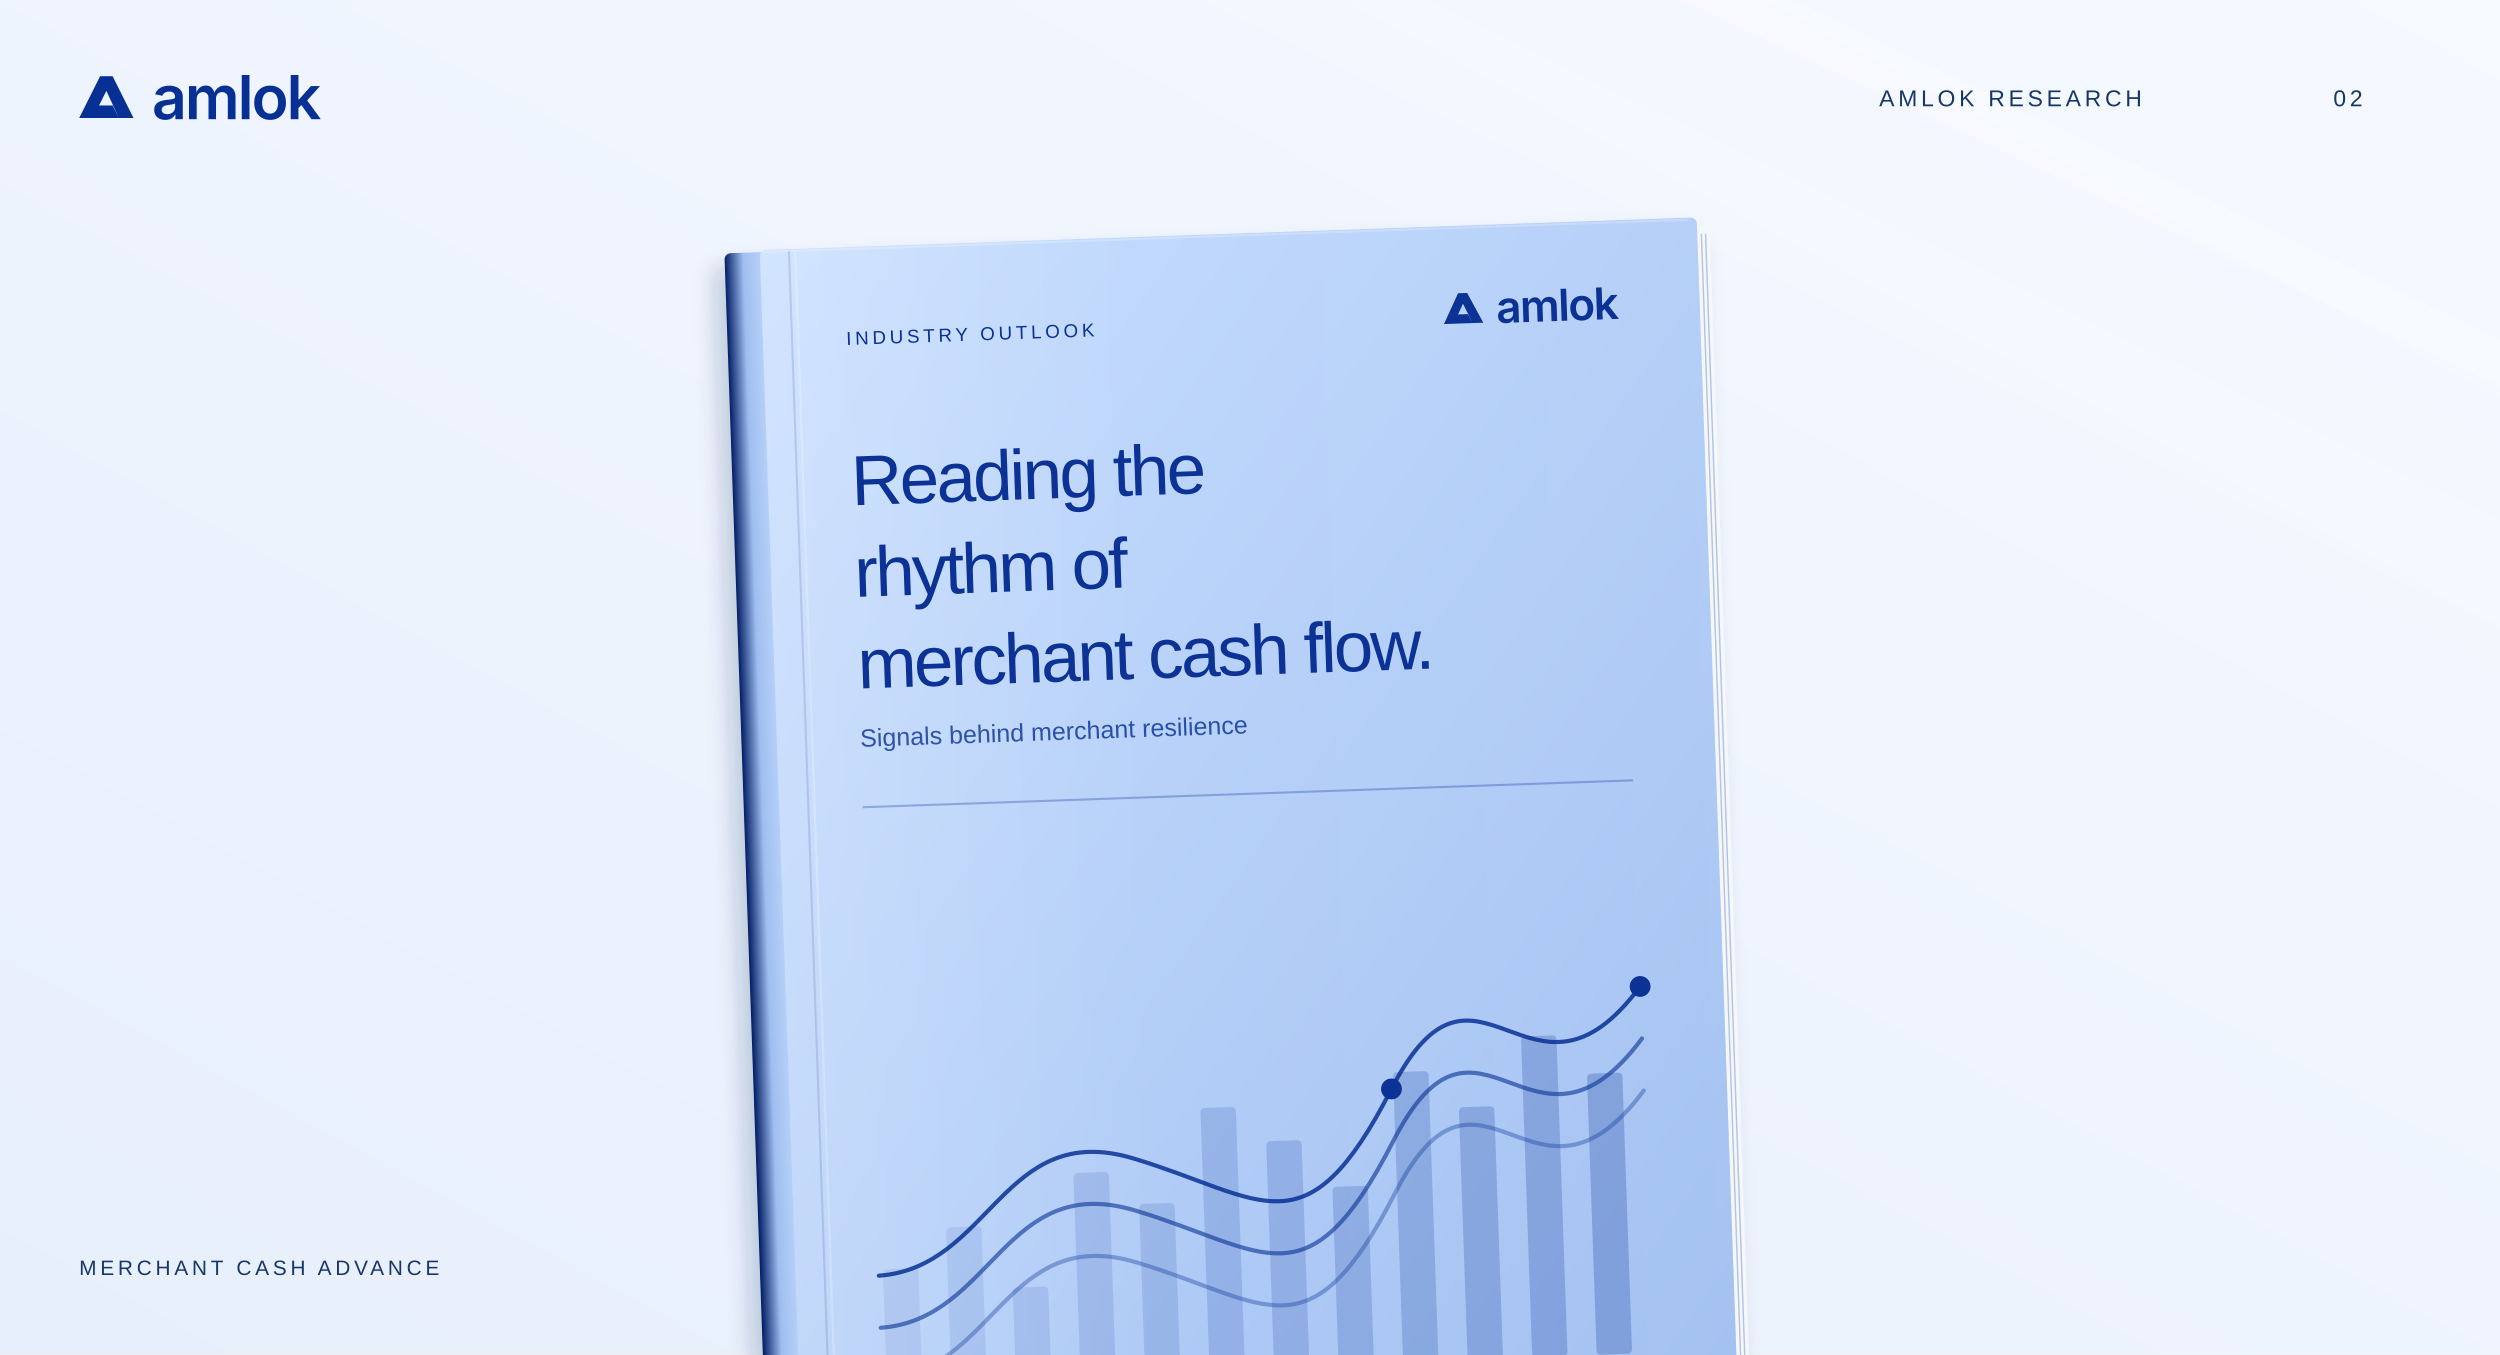
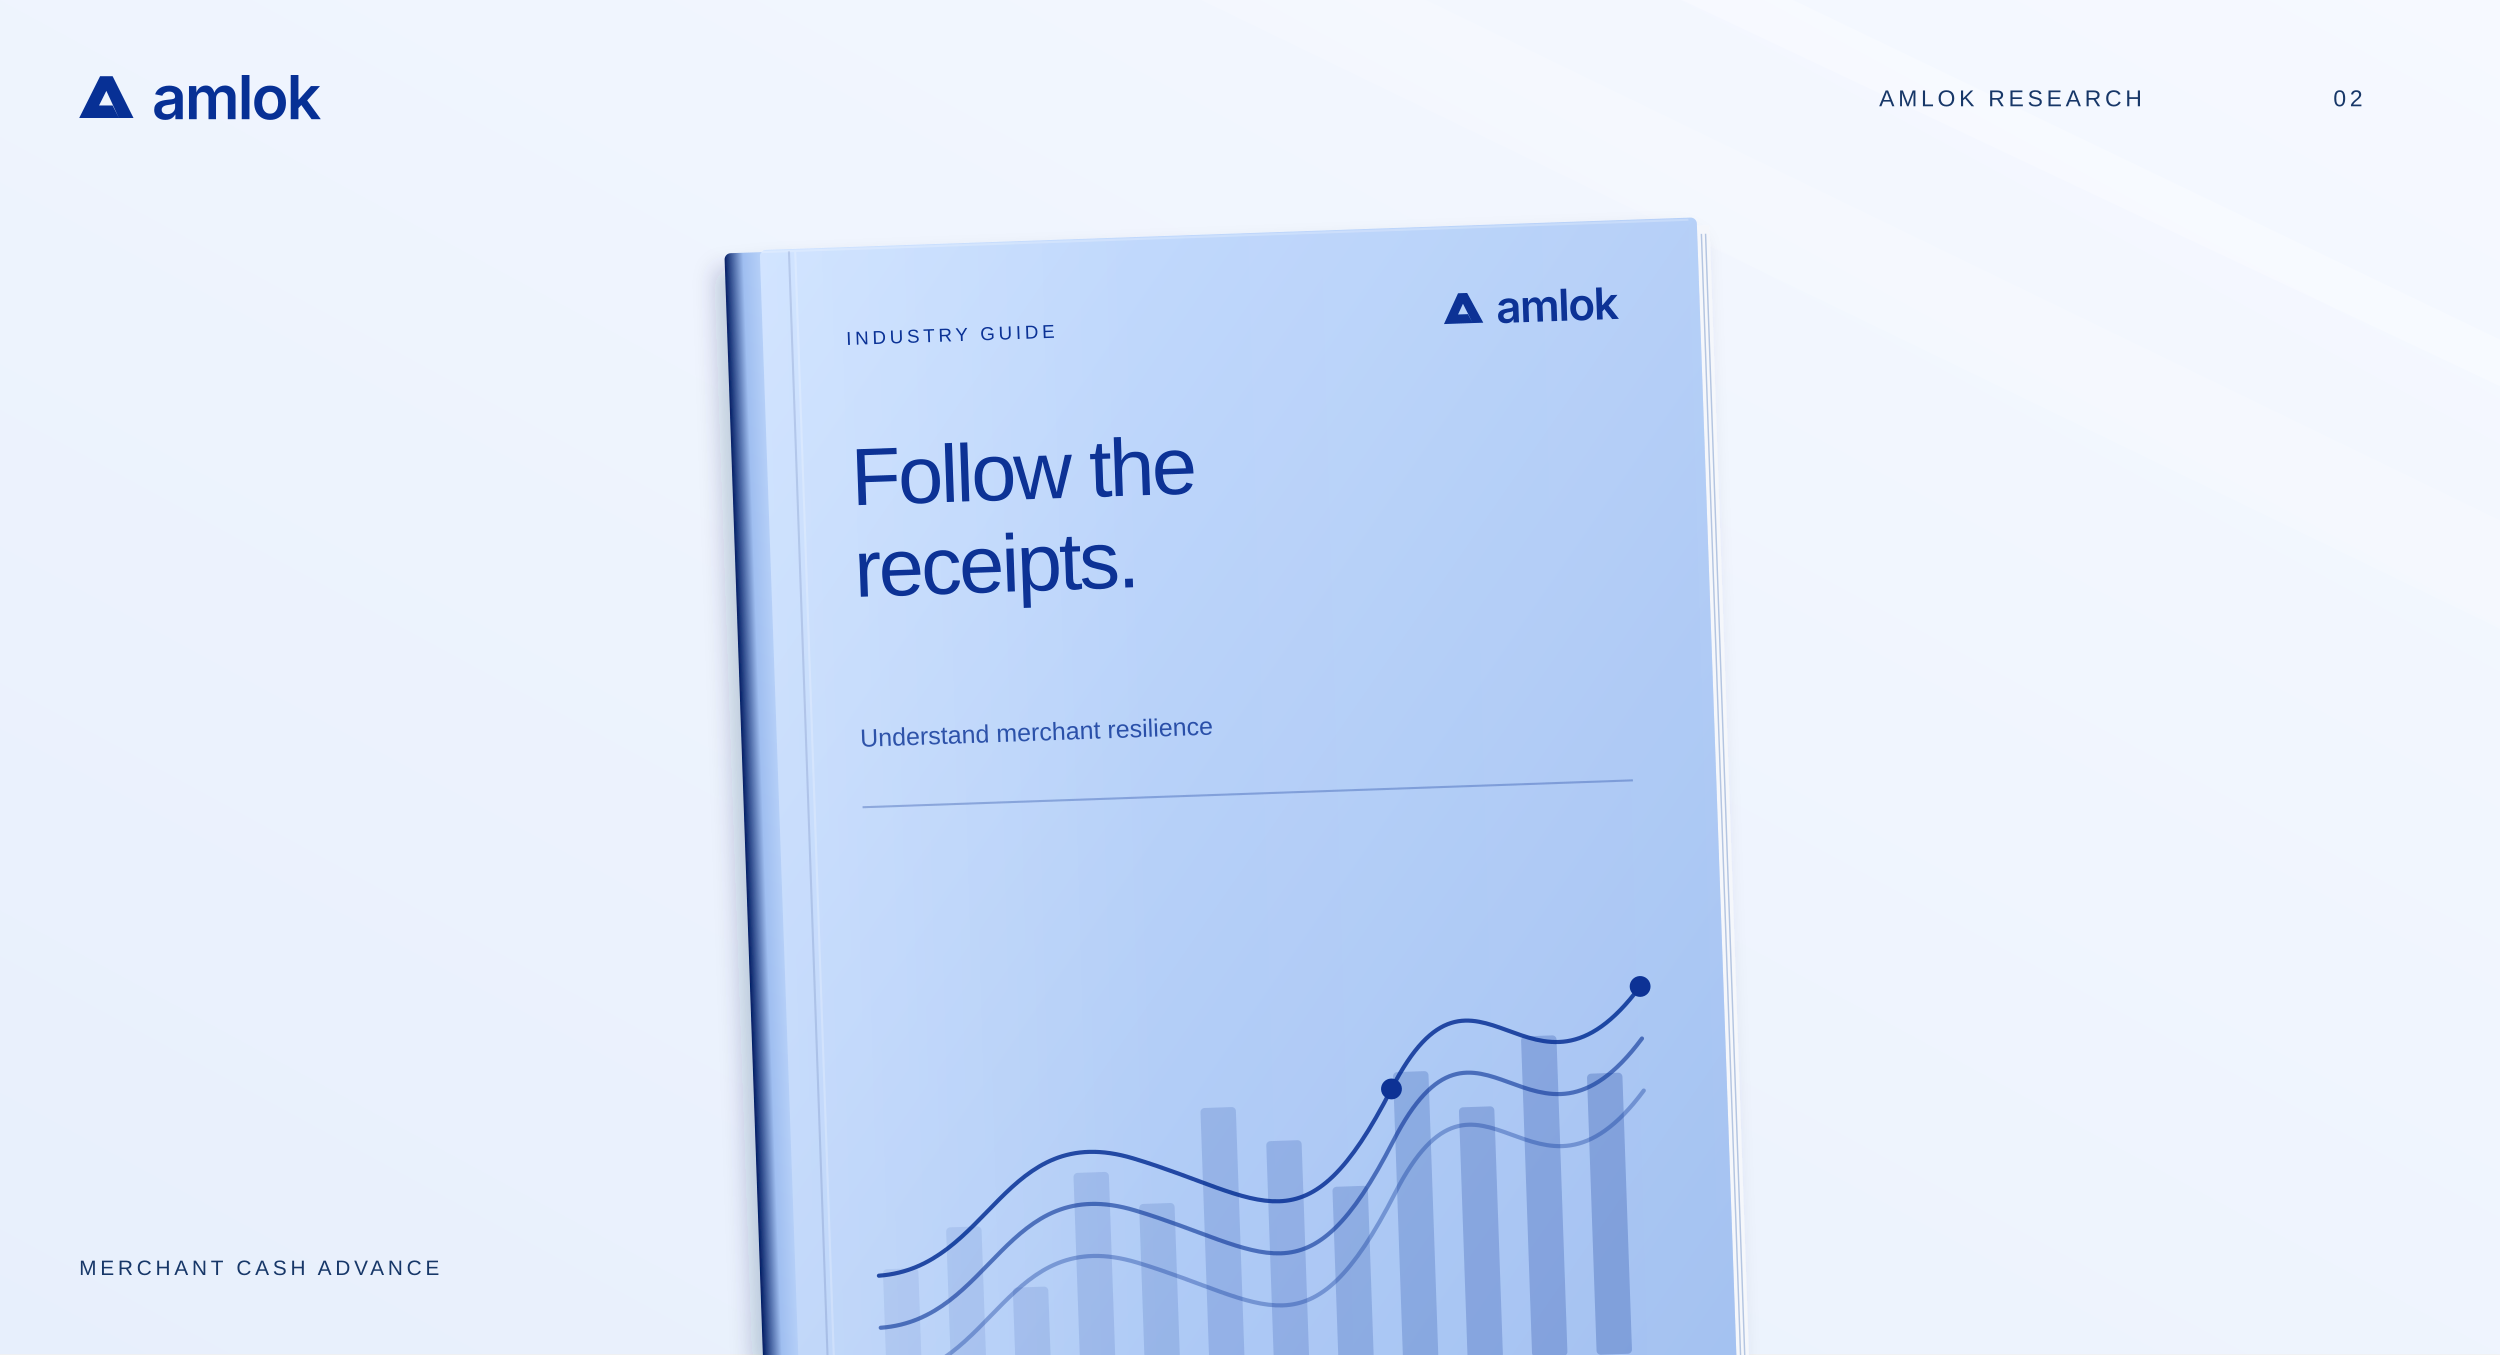
<svg xmlns="http://www.w3.org/2000/svg" width="1200" height="650" viewBox="0 0 1200 650">
  <defs>
    <linearGradient id="backdrop" x1="0" y1="1" x2="1" y2="0">
      <stop stop-color="#e7effc" />
      <stop offset="1" stop-color="#f6f9ff" />
    </linearGradient>
    <linearGradient id="cover" x1="0" y1="0" x2="1" y2="1">
      <stop stop-color="#c9dfff" />
      <stop offset="1" stop-color="#9fbef0" />
    </linearGradient>
    <linearGradient id="spine">
      <stop stop-color="#021d64" />
      <stop offset=".3" stop-color="#9fbef0" />
      <stop offset=".82" stop-color="#c9dfff" />
      <stop offset="1" stop-color="#9fbef0" />
    </linearGradient>
    <linearGradient id="glass" x1="0" y1="0" x2="1" y2="1">
      <stop stop-color="#073095" stop-opacity=".16" />
      <stop offset="1" stop-color="#073095" stop-opacity=".02" />
    </linearGradient>
    <linearGradient id="sheen">
      <stop stop-color="#fff" stop-opacity=".16" />
      <stop offset=".4" stop-color="#fff" stop-opacity="0" />
      <stop offset="1" stop-color="#fff" stop-opacity=".03" />
    </linearGradient>
    <filter id="shadow" x="-70%" y="-30%" width="220%" height="180%">
      <feDropShadow dx="-28" dy="30" stdDeviation="25" flood-color="#031e59" flood-opacity=".26" />
      <feDropShadow dx="-5" dy="7" stdDeviation="5" flood-color="#031e59" flood-opacity=".2" />
    </filter>
  </defs>
  <rect width="1200" height="650" fill="url(#backdrop)" />
  <path d="M540-70L1250 274V326L432-70Z" fill="#fff" opacity=".14" />
  <path d="M715-70L1250 187V209L659-70Z" fill="#fff" opacity=".24" />
  <svg x="38" y="36" width="116" height="21.56" viewBox="4.125 17.449 158.973 29.553" fill="#073095">
    <path transform="translate(0 10) scale(1.375)" d="M3 26 13 6h6l10 20h-7L16 13l-3.5 7H19l3 6H3Z" />
    <path d="M60.798 47.002Q58.721 47.002 57.06 46.253Q55.398 45.503 54.438 44.034Q53.477 42.566 53.477 40.41Q53.477 38.563 54.17 37.356Q54.863 36.149 56.05 35.426Q57.238 34.703 58.724 34.332Q60.21 33.962 61.797 33.795Q63.708 33.583 64.893 33.425Q66.077 33.267 66.638 32.918Q67.198 32.568 67.198 31.83V31.727Q67.198 30.648 66.764 29.902Q66.33 29.155 65.484 28.756Q64.637 28.357 63.387 28.357Q62.12 28.357 61.19 28.747Q60.259 29.137 59.671 29.76Q59.084 30.384 58.809 31.11L54.102 30.145Q54.752 28.209 56.1 26.948Q57.448 25.688 59.318 25.065Q61.188 24.441 63.367 24.441Q64.904 24.441 66.476 24.807Q68.048 25.173 69.361 26.024Q70.674 26.876 71.475 28.325Q72.275 29.773 72.275 31.952V46.551H67.419V43.54H67.213Q66.736 44.47 65.877 45.26Q65.018 46.049 63.759 46.526Q62.499 47.002 60.798 47.002ZM62.1 43.229Q63.673 43.229 64.821 42.608Q65.968 41.987 66.597 40.956Q67.227 39.925 67.227 38.716V36.132Q66.977 36.337 66.388 36.51Q65.798 36.684 65.061 36.819Q64.323 36.954 63.615 37.051Q62.908 37.148 62.414 37.213Q61.271 37.362 60.357 37.722Q59.444 38.082 58.92 38.716Q58.397 39.35 58.397 40.354Q58.397 41.297 58.877 41.936Q59.358 42.574 60.191 42.902Q61.023 43.229 62.1 43.229Z" />
    <path d="M76.361 46.551V24.715H81.129L81.324 29.963H80.952Q81.43 28.024 82.414 26.792Q83.398 25.559 84.718 24.963Q86.038 24.366 87.48 24.366Q89.841 24.366 91.298 25.852Q92.755 27.338 93.354 30.213H92.744Q93.198 28.263 94.283 26.963Q95.367 25.662 96.863 25.014Q98.359 24.366 100.055 24.366Q102.019 24.366 103.589 25.222Q105.159 26.077 106.072 27.734Q106.986 29.391 106.986 31.824V46.551H101.909V32.604Q101.909 30.578 100.799 29.636Q99.689 28.694 98.128 28.694Q96.902 28.694 96.007 29.222Q95.111 29.749 94.63 30.679Q94.148 31.609 94.148 32.841V46.551H89.198V32.379Q89.198 30.703 88.163 29.699Q87.128 28.694 85.505 28.694Q84.397 28.694 83.467 29.209Q82.537 29.724 81.987 30.717Q81.437 31.709 81.437 33.166V46.551Z" />
    <path d="M116.153 17.449V46.551H111.077V17.449Z" />
    <path d="M129.723 46.991Q126.543 46.991 124.198 45.582Q121.852 44.172 120.571 41.636Q119.289 39.101 119.289 35.741Q119.289 32.345 120.571 29.803Q121.852 27.261 124.198 25.851Q126.543 24.441 129.723 24.441Q132.915 24.441 135.259 25.851Q137.604 27.261 138.886 29.803Q140.167 32.345 140.167 35.741Q140.167 39.101 138.886 41.636Q137.604 44.172 135.259 45.582Q132.915 46.991 129.723 46.991ZM129.723 42.87Q131.501 42.87 132.677 41.913Q133.853 40.955 134.431 39.335Q135.009 37.714 135.009 35.727Q135.009 33.721 134.431 32.098Q133.853 30.476 132.677 29.519Q131.501 28.563 129.723 28.563Q127.95 28.563 126.783 29.519Q125.616 30.476 125.037 32.092Q124.459 33.709 124.459 35.727Q124.459 37.714 125.037 39.335Q125.616 40.955 126.783 41.913Q127.95 42.87 129.723 42.87Z" />
    <path d="M147.944 39.669V33.521H148.751L156.624 24.715H162.59L152.935 35.473H151.884ZM143.301 46.551V17.449H148.377V46.551ZM156.99 46.551 149.84 36.605 153.282 33.007 163.098 46.551Z" />
  </svg>
  <g fill="#173768" font-family="Arial, sans-serif" font-size="11" letter-spacing="1.8">
    <text x="902" y="51">AMLOK RESEARCH</text>
    <text x="1120" y="51">02</text>
    <text x="38" y="612" font-size="10">MERCHANT CASH ADVANCE</text>
  </g>
  <g filter="url(#shadow)">
    <g transform="translate(375 112) rotate(-2 225 300)">
      <rect x="-17" y="1" width="30" height="600" rx="3" fill="url(#spine)" />
      <path d="M450 4H456V594H450Z" fill="#f5f7fb" />
      <path d="M452 8V591M454 8V591" stroke="#b4c5e1" stroke-width=".7" />
      <rect width="450" height="600" rx="3" fill="url(#cover)" />
      <path d="M14 1V600" stroke="#001d6b" stroke-opacity=".16" />
      <path d="M17 1V600M1 1H446" stroke="#fff" stroke-opacity=".22" />
      <rect width="450" height="600" rx="3" fill="url(#sheen)" />
      <g fill="#073095" font-family="Arial, sans-serif">
-         <text x="40" y="47" font-size="9" letter-spacing="1.8">INDUSTRY OUTLOOK</text>
+         <text x="40" y="47" font-size="9" letter-spacing="1.8">INDUSTRY GUIDE</text>
        <svg x="327" y="32" width="84" height="15.62" viewBox="4.125 17.449 158.973 29.553" fill="#073095">
          <path transform="translate(0 10) scale(1.375)" d="M3 26 13 6h6l10 20h-7L16 13l-3.5 7H19l3 6H3Z" />
          <path d="M60.798 47.002Q58.721 47.002 57.06 46.253Q55.398 45.503 54.438 44.034Q53.477 42.566 53.477 40.41Q53.477 38.563 54.17 37.356Q54.863 36.149 56.05 35.426Q57.238 34.703 58.724 34.332Q60.21 33.962 61.797 33.795Q63.708 33.583 64.893 33.425Q66.077 33.267 66.638 32.918Q67.198 32.568 67.198 31.83V31.727Q67.198 30.648 66.764 29.902Q66.33 29.155 65.484 28.756Q64.637 28.357 63.387 28.357Q62.12 28.357 61.19 28.747Q60.259 29.137 59.671 29.76Q59.084 30.384 58.809 31.11L54.102 30.145Q54.752 28.209 56.1 26.948Q57.448 25.688 59.318 25.065Q61.188 24.441 63.367 24.441Q64.904 24.441 66.476 24.807Q68.048 25.173 69.361 26.024Q70.674 26.876 71.475 28.325Q72.275 29.773 72.275 31.952V46.551H67.419V43.54H67.213Q66.736 44.47 65.877 45.26Q65.018 46.049 63.759 46.526Q62.499 47.002 60.798 47.002ZM62.1 43.229Q63.673 43.229 64.821 42.608Q65.968 41.987 66.597 40.956Q67.227 39.925 67.227 38.716V36.132Q66.977 36.337 66.388 36.51Q65.798 36.684 65.061 36.819Q64.323 36.954 63.615 37.051Q62.908 37.148 62.414 37.213Q61.271 37.362 60.357 37.722Q59.444 38.082 58.92 38.716Q58.397 39.35 58.397 40.354Q58.397 41.297 58.877 41.936Q59.358 42.574 60.191 42.902Q61.023 43.229 62.1 43.229Z" />
          <path d="M76.361 46.551V24.715H81.129L81.324 29.963H80.952Q81.43 28.024 82.414 26.792Q83.398 25.559 84.718 24.963Q86.038 24.366 87.48 24.366Q89.841 24.366 91.298 25.852Q92.755 27.338 93.354 30.213H92.744Q93.198 28.263 94.283 26.963Q95.367 25.662 96.863 25.014Q98.359 24.366 100.055 24.366Q102.019 24.366 103.589 25.222Q105.159 26.077 106.072 27.734Q106.986 29.391 106.986 31.824V46.551H101.909V32.604Q101.909 30.578 100.799 29.636Q99.689 28.694 98.128 28.694Q96.902 28.694 96.007 29.222Q95.111 29.749 94.63 30.679Q94.148 31.609 94.148 32.841V46.551H89.198V32.379Q89.198 30.703 88.163 29.699Q87.128 28.694 85.505 28.694Q84.397 28.694 83.467 29.209Q82.537 29.724 81.987 30.717Q81.437 31.709 81.437 33.166V46.551Z" />
          <path d="M116.153 17.449V46.551H111.077V17.449Z" />
          <path d="M129.723 46.991Q126.543 46.991 124.198 45.582Q121.852 44.172 120.571 41.636Q119.289 39.101 119.289 35.741Q119.289 32.345 120.571 29.803Q121.852 27.261 124.198 25.851Q126.543 24.441 129.723 24.441Q132.915 24.441 135.259 25.851Q137.604 27.261 138.886 29.803Q140.167 32.345 140.167 35.741Q140.167 39.101 138.886 41.636Q137.604 44.172 135.259 45.582Q132.915 46.991 129.723 46.991ZM129.723 42.87Q131.501 42.87 132.677 41.913Q133.853 40.955 134.431 39.335Q135.009 37.714 135.009 35.727Q135.009 33.721 134.431 32.098Q133.853 30.476 132.677 29.519Q131.501 28.563 129.723 28.563Q127.95 28.563 126.783 29.519Q125.616 30.476 125.037 32.092Q124.459 33.709 124.459 35.727Q124.459 37.714 125.037 39.335Q125.616 40.955 126.783 41.913Q127.95 42.87 129.723 42.87Z" />
          <path d="M147.944 39.669V33.521H148.751L156.624 24.715H162.59L152.935 35.473H151.884ZM143.301 46.551V17.449H148.377V46.551ZM156.99 46.551 149.84 36.605 153.282 33.007 163.098 46.551Z" />
        </svg>
-         <text font-size="34" font-weight="500" letter-spacing="-1.3">
-           <tspan x="40" y="124">Reading the</tspan>
-           <tspan x="40" y="168">rhythm of</tspan>
-           <tspan x="40" y="212">merchant cash flow.</tspan>
+         <text font-size="39" font-weight="500" letter-spacing="-1.3">
+           <tspan x="40" y="124">Follow the</tspan>
+           <tspan x="40" y="168">receipts.</tspan>
        </text>
-         <text x="40" y="240" font-size="12" opacity=".8">Signals behind merchant resilience</text>
+         <text x="40" y="240" font-size="12" opacity=".8">Understand merchant resilience</text>
        <path d="M40 269H410" stroke="#073095" stroke-opacity=".3" />
      </g>
      <g color="#073095" font-family="Arial, sans-serif">
        <rect x="42" y="491" width="17" height="53" rx="2" fill="currentColor" opacity="0.080" />
        <rect x="73" y="472" width="17" height="72" rx="2" fill="currentColor" opacity="0.095" />
        <rect x="104" y="502" width="17" height="42" rx="2" fill="currentColor" opacity="0.110" />
        <rect x="135" y="448" width="17" height="96" rx="2" fill="currentColor" opacity="0.125" />
        <rect x="166" y="464" width="17" height="80" rx="2" fill="currentColor" opacity="0.140" />
        <rect x="197" y="419" width="17" height="125" rx="2" fill="currentColor" opacity="0.155" />
        <rect x="228" y="436" width="17" height="108" rx="2" fill="currentColor" opacity="0.170" />
        <rect x="259" y="459" width="17" height="85" rx="2" fill="currentColor" opacity="0.185" />
        <rect x="290" y="405" width="17" height="139" rx="2" fill="currentColor" opacity="0.200" />
        <rect x="321" y="423" width="17" height="121" rx="2" fill="currentColor" opacity="0.215" />
        <rect x="352" y="390" width="17" height="154" rx="2" fill="currentColor" opacity="0.230" />
        <rect x="383" y="409" width="17" height="135" rx="2" fill="currentColor" opacity="0.245" />
        <path d="M40 494 C94 492 102 421 164 442 S245 492 289 413 S355 437 410 368" fill="none" stroke="currentColor" stroke-width="2" opacity="0.85" stroke-linecap="round" stroke-linejoin="round" />
        <path d="M40 519 C94 517 102 446 164 467 S245 517 289 438 S355 462 410 393" fill="none" stroke="currentColor" stroke-width="2" opacity="0.6" stroke-linecap="round" stroke-linejoin="round" />
        <path d="M40 544 C94 542 102 471 164 492 S245 542 289 463 S355 487 410 418" fill="none" stroke="currentColor" stroke-width="2" opacity="0.35" stroke-linecap="round" stroke-linejoin="round" />
        <path d="M40 555H412" fill="none" stroke="currentColor" stroke-width="1.5" opacity="0.3" stroke-linecap="round" stroke-linejoin="round" />
        <circle cx="289" cy="413" r="5" fill="currentColor" opacity="1" />
        <circle cx="410" cy="368" r="5" fill="currentColor" opacity="1" />
        <text x="40" y="586" fill="currentColor" font-family="Arial, sans-serif" font-size="9" letter-spacing="1.6" opacity="0.7">CASH FLOW / REPAYMENT / RESILIENCE</text>
      </g>
    </g>
  </g>
</svg>
